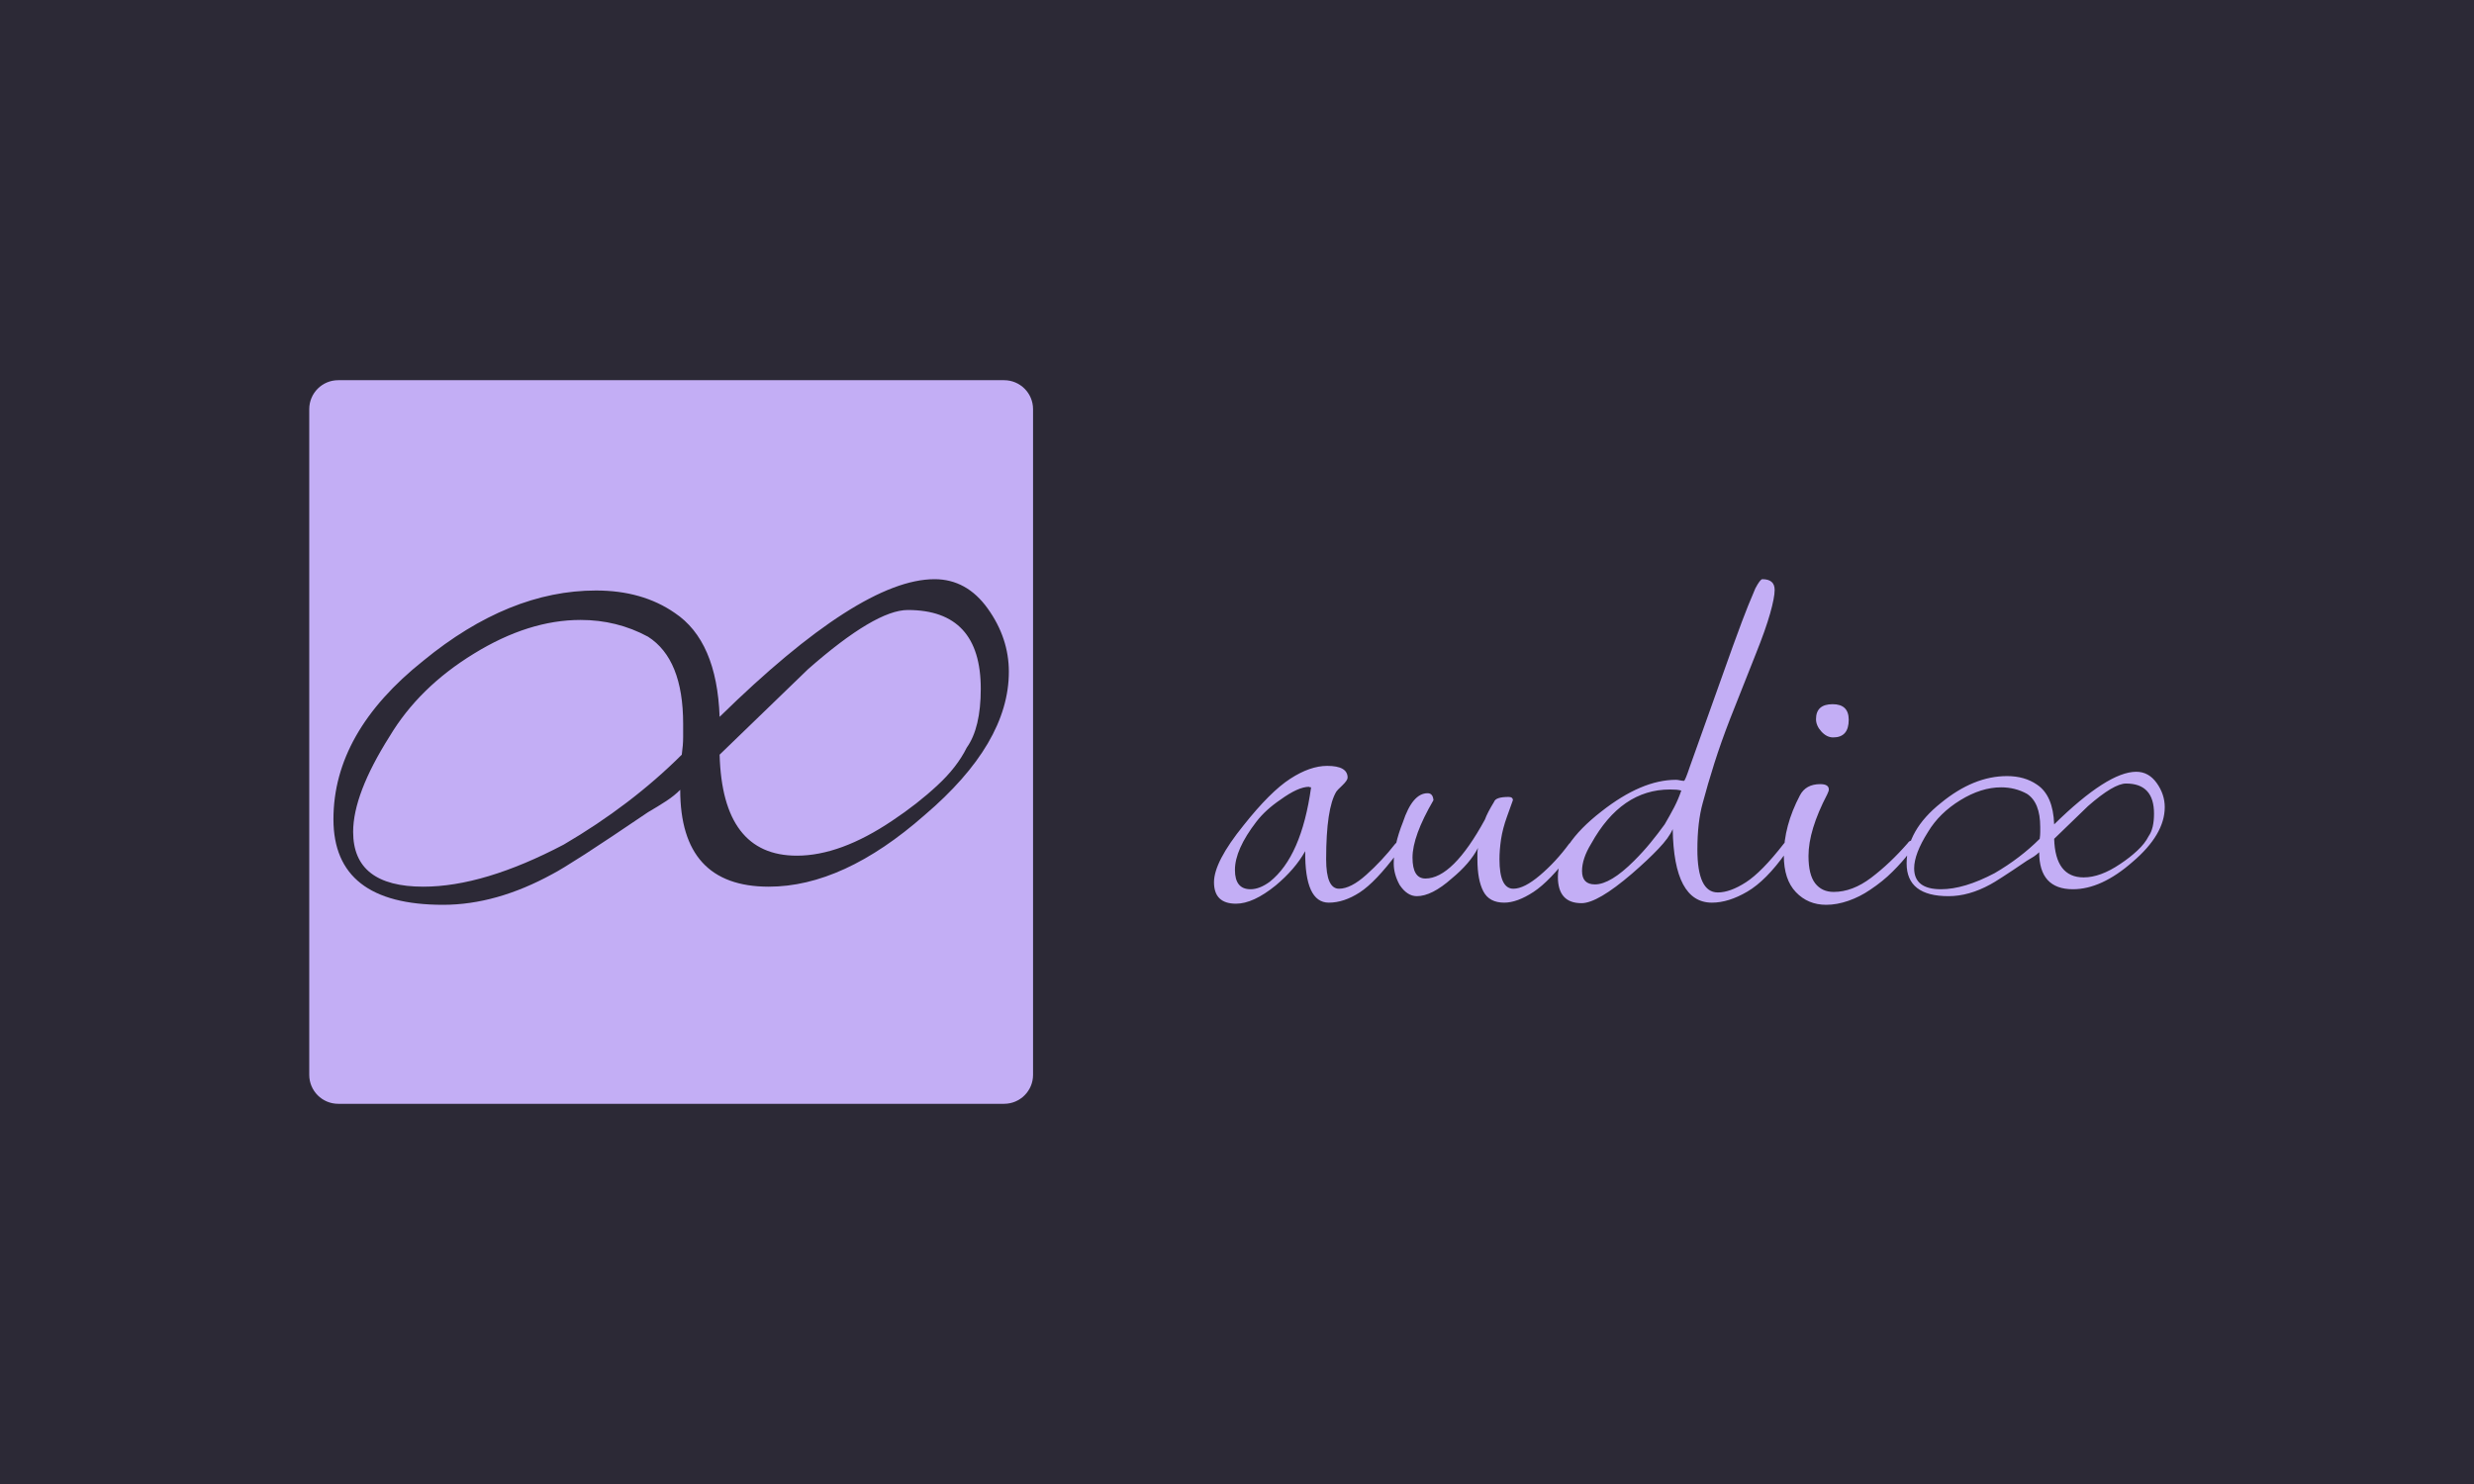
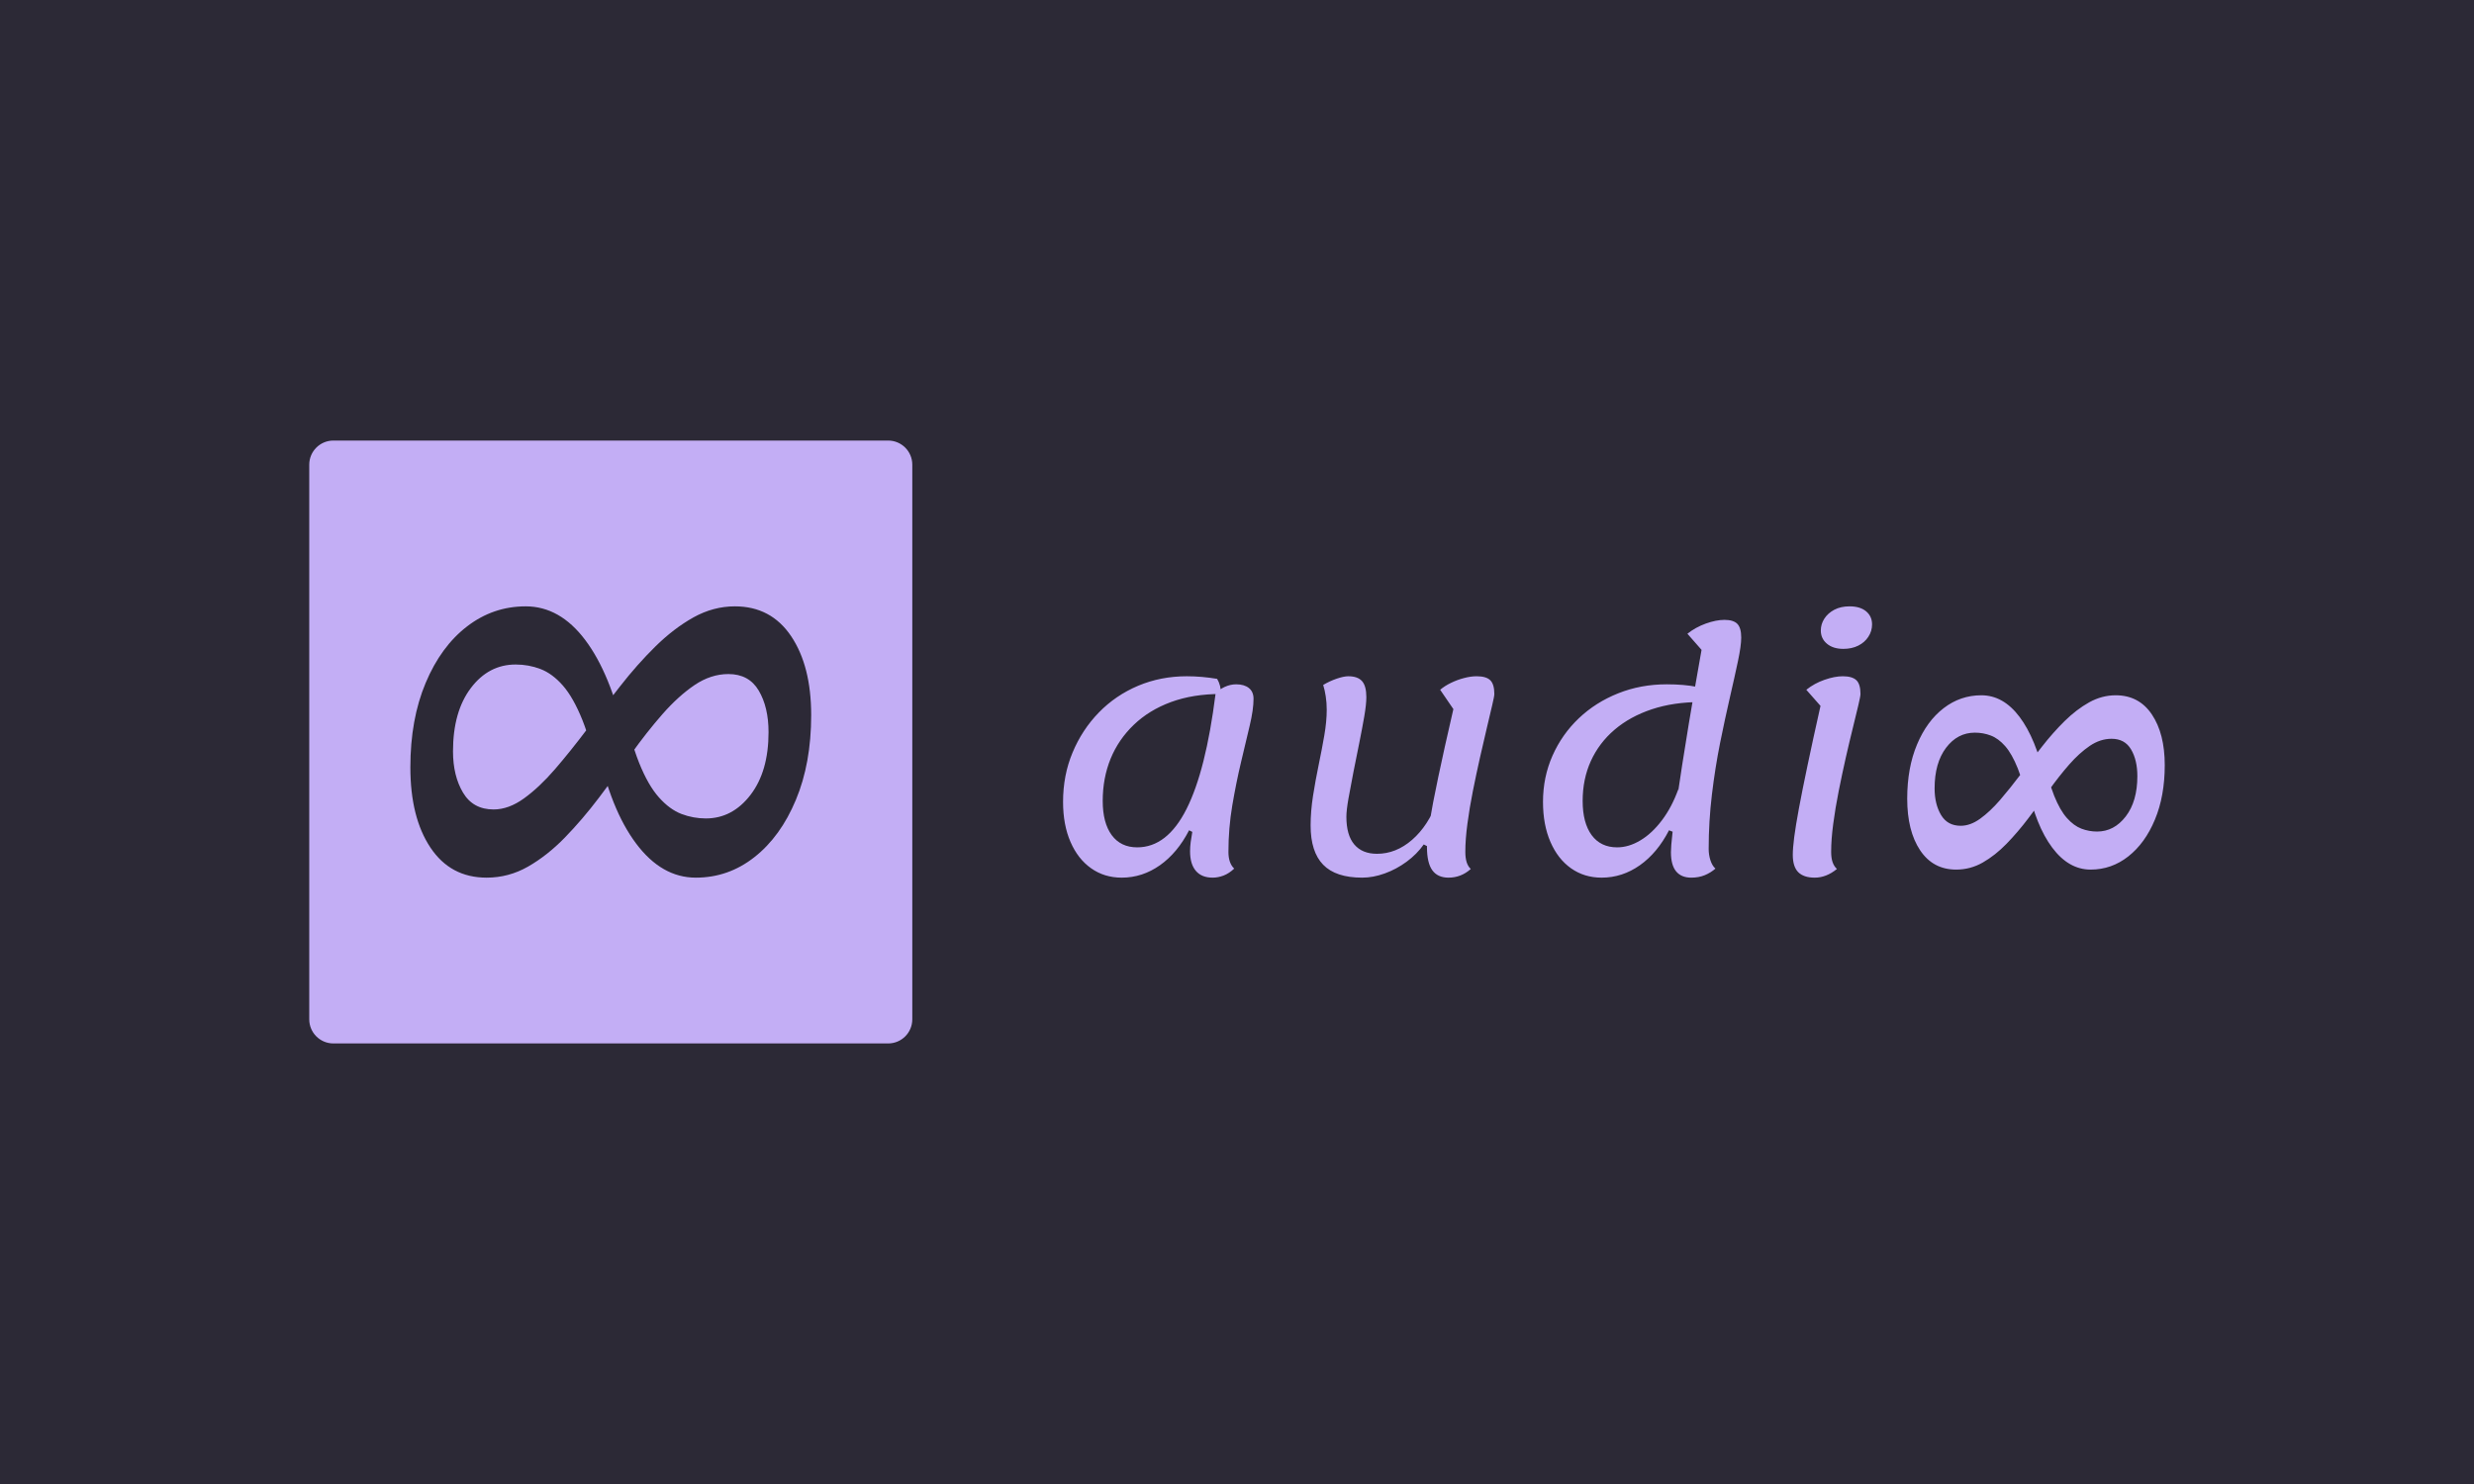
<svg xmlns="http://www.w3.org/2000/svg" version="1.1" width="100%" height="100%" viewBox="0 0 1000 600">
  <rect width="1000" height="600" x="0" y="0" fill="#2c2936" />
  <g>
-     <rect width="333.333" height="333.333" rx="13.333" ry="13.333" y="164.642" fill="#c3aef5" transform="matrix(0.8776874,0,0,0.8776874,0,9.214599)" x="142.42" />
-     <path d="M204.041 406.309L204.041 406.309Q153.562 406.309 153.562 366.877L153.562 366.877Q153.562 326.818 194.97 293.854L194.97 293.854Q234.401 261.518 274.461 261.518L274.461 261.518Q295.838 261.518 310.748 271.848L310.748 271.848Q330.149 284.782 331.407 319.722L331.407 319.722Q396.077 256.309 430.389 256.309L430.389 256.309Q445.209 256.309 454.91 269.871Q464.61 283.434 464.61 298.973L464.61 298.973Q464.61 331.937 425.808 364.991L425.808 364.991Q388.353 397.955 354.041 397.955L354.041 397.955Q313.263 397.955 313.263 353.315L313.263 353.315Q310.748 355.919 306.796 358.524Q302.934 361.039 298.443 363.644L298.443 363.644Q280.299 375.949 269.341 383.045Q258.293 390.141 254.431 392.117L254.431 392.117Q228.562 406.309 204.041 406.309ZM366.976 383.674L366.976 383.674Q387.006 383.674 410.988 367.506L410.988 367.506Q422.574 359.782 431.646 351.339Q440.718 342.985 445.209 333.913L445.209 333.913Q451.676 324.842 451.676 306.788L451.676 306.788Q451.676 270.5 418.083 270.5L418.083 270.5Q403.173 270.5 372.185 297.716L372.185 297.716L331.407 337.147Q332.664 383.674 366.976 383.674ZM194.97 397.955L194.97 397.955Q222.724 397.955 259.64 378.554L259.64 378.554Q290.628 360.41 313.982 337.147L313.982 337.147Q314.61 332.656 314.61 329.063Q314.61 325.47 314.61 322.955L314.61 322.955Q314.61 293.135 298.443 282.806L298.443 282.806Q284.161 275.081 267.365 275.081L267.365 275.081Q243.473 275.081 218.233 290.62Q192.994 306.069 179.431 328.704L179.431 328.704Q162.634 355.291 162.634 372.716L162.634 372.716Q162.634 397.955 194.97 397.955Z " fill="#2c2936" transform="matrix(0.8776874,0,0,0.8776874,0,9.214599)" />
-     <path d="M569.21 405.794L569.21 405.794Q559.086 405.794 559.086 395.911L559.086 395.911Q559.086 386.542 572.676 369.727L572.676 369.727Q585.03 354.147 594.193 348.244Q603.321 342.307 611.214 342.307L611.214 342.307Q620.617 342.307 620.617 347.729L620.617 347.729Q620.617 348.965 618.146 351.333Q615.675 353.666 615.435 354.147L615.435 354.147Q610.734 361.834 610.734 385.307L610.734 385.307Q610.734 398.896 616.67 398.896L616.67 398.896Q622.093 398.896 629.265 392.445Q636.437 386.027 642.614 378.134L642.614 378.134Q643.335 377.379 643.85 377.379L643.85 377.379Q644.845 377.379 644.845 378.615L644.845 378.615Q644.845 379.129 644.467 380.365Q644.09 381.6 643.609 382.321L643.609 382.321Q633.452 395.911 626.176 400.612Q618.901 405.313 611.969 405.313L611.969 405.313Q600.85 405.313 601.091 381.6L601.091 381.6Q596.389 389.974 587.501 397.386L587.501 397.386Q577.137 405.794 569.21 405.794ZM575.902 399.136L575.902 399.136Q580.088 399.136 584.79 395.67L584.79 395.67Q599.375 384.071 603.802 352.191L603.802 352.191Q603.081 352.191 602.841 351.95L602.841 351.95Q597.899 351.95 589.732 357.853L589.732 357.853Q582.8 362.554 578.613 368.011L578.613 368.011Q568.729 380.845 568.729 390.248L568.729 390.248Q568.729 399.136 575.902 399.136ZM692.751 405.313L692.751 405.313Q685.854 405.313 683.143 400.132Q680.397 394.915 680.397 385.307L680.397 385.307Q680.397 384.071 680.397 382.698Q680.397 381.326 680.672 380.09L680.672 380.09Q676.966 387.263 668.558 394.195L668.558 394.195Q659.395 402.328 652.498 402.328L652.498 402.328Q648.036 402.328 644.57 397.146L644.57 397.146Q641.859 392.204 641.859 387.263L641.859 387.263Q641.859 378.855 646.08 368.251L646.08 368.251Q650.507 354.902 657.439 354.902L657.439 354.902Q659.91 354.902 660.15 358.127L660.15 358.127Q650.507 374.668 650.507 384.552L650.507 384.552Q650.507 394.195 656.444 394.195L656.444 394.195Q669.038 394.195 683.863 367.016L683.863 367.016Q684.378 365.54 685.476 363.412Q686.574 361.319 688.084 358.848L688.084 358.848Q688.805 356.617 694.742 356.617L694.742 356.617Q696.732 356.617 696.732 358.127L696.732 358.127L693.987 365.78Q692.031 371.202 691.276 376.144Q690.555 381.086 690.555 385.307L690.555 385.307Q690.555 398.896 696.972 398.896L696.972 398.896Q701.914 398.896 709.189 392.719Q716.499 386.542 722.676 378.134L722.676 378.134Q723.397 377.379 723.911 377.379L723.911 377.379Q724.872 377.379 724.872 379.129L724.872 379.129Q724.872 380.845 723.637 382.321L723.637 382.321Q713.754 395.43 706.238 400.372Q698.688 405.313 692.751 405.313ZM728.338 405.554L728.338 405.554Q717.46 405.554 717.46 393.44L717.46 393.44Q717.46 378.855 737.501 363.309L737.501 363.309Q756.032 348.725 771.818 348.725L771.818 348.725Q772.573 348.725 773.671 348.965Q774.804 349.205 775.524 349.205L775.524 349.205Q776.039 349.205 778.27 342.547L778.27 342.547L798.036 287.194Q799.752 282.493 802.223 275.835Q804.694 269.178 808.4 260.53L808.4 260.53Q810.631 256.309 811.626 256.309L811.626 256.309Q817.288 256.309 817.288 261.25L817.288 261.25Q817.288 264.716 815.195 272.129Q813.101 279.541 808.64 290.66L808.64 290.66L796.801 320.55Q792.58 331.429 789.491 341.175Q786.403 350.955 784.172 359.363L784.172 359.363Q781.701 368.251 781.701 380.845L781.701 380.845Q781.701 400.612 791.104 400.612L791.104 400.612Q796.801 400.612 804.076 395.911Q811.351 391.209 821.509 378.134L821.509 378.134Q821.99 377.62 823.088 376.384Q824.22 375.149 824.46 375.149L824.46 375.149Q825.215 375.149 825.215 376.144L825.215 376.144Q825.215 377.62 824.46 379.232Q823.705 380.845 822.47 382.321L822.47 382.321Q813.342 395.19 804.694 400.234Q796.046 405.313 788.393 405.313L788.393 405.313Q770.857 405.313 770.342 371.442L770.342 371.442Q768.627 375.423 763.788 380.468Q758.983 385.547 751.571 391.964L751.571 391.964Q735.751 405.554 728.338 405.554ZM734.515 396.906L734.515 396.906Q741.688 396.906 752.566 386.027L752.566 386.027Q756.753 381.841 760.082 377.757Q763.445 373.673 766.636 369.246L766.636 369.246Q769.107 365.025 771.097 361.216Q773.053 357.372 774.289 353.666L774.289 353.666Q773.328 353.426 772.093 353.289Q770.857 353.186 769.107 353.186L769.107 353.186Q746.629 353.186 732.799 378.134L732.799 378.134Q728.578 385.032 728.578 390.729L728.578 390.729Q728.578 396.906 734.515 396.906ZM844.227 329.198L844.227 329.198Q841.276 329.198 838.805 326.487Q836.334 323.776 836.334 320.79L836.334 320.79Q836.334 313.893 843.987 313.893L843.987 313.893Q851.399 313.893 851.399 321.065L851.399 321.065Q851.399 329.198 844.227 329.198ZM841.001 406.309L841.001 406.309Q832.628 406.309 827.069 400.475Q821.509 394.675 821.509 383.556L821.509 383.556Q821.509 369.967 828.922 355.897L828.922 355.897Q831.633 350.715 838.29 350.715L838.29 350.715Q842.237 350.715 842.237 353.186L842.237 353.186Q842.237 353.906 841.516 355.382L841.516 355.382Q832.868 371.957 832.868 383.797L832.868 383.797Q832.868 392.445 835.957 396.425Q839.045 400.372 844.467 400.372L844.467 400.372Q853.115 400.372 861.763 393.817Q870.411 387.263 878.578 377.894L878.578 377.894Q879.299 376.659 880.809 376.659L880.809 376.659Q881.77 376.659 881.77 377.62L881.77 377.62Q881.77 378.375 880.912 379.747Q880.054 381.086 879.299 382.321L879.299 382.321Q876.108 386.542 871.646 390.969Q867.22 395.43 861.283 399.377L861.283 399.377Q856.581 402.602 851.262 404.455Q845.943 406.309 841.001 406.309ZM897.35 402.328L897.35 402.328Q878.064 402.328 878.064 387.263L878.064 387.263Q878.064 371.957 893.884 359.363L893.884 359.363Q908.949 347.009 924.289 347.009L924.289 347.009Q932.422 347.009 938.119 350.955L938.119 350.955Q945.531 355.897 946.012 369.246L946.012 369.246Q970.72 345.018 983.829 345.018L983.829 345.018Q989.526 345.018 993.232 350.2Q996.938 355.382 996.938 361.319L996.938 361.319Q996.938 373.913 982.113 386.542L982.113 386.542Q967.769 399.136 954.659 399.136L954.659 399.136Q939.114 399.136 939.114 382.081L939.114 382.081Q938.119 383.076 936.643 384.071Q935.167 385.032 933.417 386.027L933.417 386.027Q926.519 390.729 922.298 393.44Q918.112 396.151 916.636 396.906L916.636 396.906Q906.753 402.328 897.35 402.328ZM959.601 393.68L959.601 393.68Q967.288 393.68 976.416 387.503L976.416 387.503Q980.878 384.552 984.309 381.326Q987.775 378.134 989.526 374.668L989.526 374.668Q991.996 371.202 991.996 364.304L991.996 364.304Q991.996 350.44 979.128 350.44L979.128 350.44Q973.465 350.44 961.592 360.838L961.592 360.838L946.012 375.904Q946.526 393.68 959.601 393.68ZM893.884 399.136L893.884 399.136Q904.522 399.136 918.592 391.724L918.592 391.724Q930.466 384.792 939.354 375.904L939.354 375.904Q939.594 374.188 939.594 372.815Q939.594 371.442 939.594 370.482L939.594 370.482Q939.594 359.088 933.417 355.142L933.417 355.142Q927.995 352.191 921.578 352.191L921.578 352.191Q912.415 352.191 902.772 358.127Q893.163 364.03 887.947 372.678L887.947 372.678Q881.53 382.836 881.53 389.493L881.53 389.493Q881.53 399.136 893.884 399.136Z " fill="#c3aef5" transform="matrix(0.8776874,0,0,0.8776874,0,9.214599)" />
+     <rect width="333.333" height="333.333" rx="13.333" ry="13.333" y="193.16" fill="#c3aef5" transform="matrix(0.731262,0,0,0.731262,0,36.87273)" x="170.937" />
+     <path d="M268.958 434.826L268.958 434.826Q249.01 434.826 237.919 418.19Q226.827 401.553 226.827 373.825L226.827 373.825Q226.827 347.214 235.3 327.111Q243.734 307.009 258.175 295.917Q272.578 284.826 290.601 284.826L290.601 284.826Q309.472 284.826 323.451 303.389Q337.469 321.989 345.21 356.341L345.21 356.341Q345.788 357.727 346.211 359.422Q346.596 361.078 346.904 362.464L346.904 362.464L331.654 381.874Q331.654 381.604 331.346 381.181Q331.076 380.757 331.076 380.218L331.076 380.218Q326.917 360.231 321.949 347.753Q316.943 335.276 311.128 328.613Q305.313 321.989 298.766 319.486Q292.257 316.983 285.056 316.983L285.056 316.983Q270.075 316.983 260.255 330Q250.396 343.055 250.396 364.967L250.396 364.967Q250.396 378.523 255.942 387.843Q261.487 397.124 272.848 397.124L272.848 397.124Q281.166 397.124 289.639 391.001Q298.073 384.916 306.699 374.942Q315.287 364.967 324.299 353.029Q333.31 341.091 342.745 329.037Q352.142 316.983 362.27 307.009Q372.399 297.034 383.336 290.911Q394.311 284.826 406.211 284.826L406.211 284.826Q426.198 284.826 437.29 301.309Q448.381 317.83 448.381 344.98L448.381 344.98Q448.381 371.591 439.908 391.848Q431.474 412.105 417.033 423.466Q402.63 434.826 384.607 434.826L384.607 434.826Q365.736 434.826 351.603 415.956Q337.469 397.124 330.268 362.734L330.268 362.734L344.132 338.896Q348.291 358.844 353.259 371.322Q358.265 383.799 364.234 390.462Q370.165 397.124 376.712 399.627Q383.22 402.092 390.152 402.092L390.152 402.092Q404.825 402.092 414.838 389.075Q424.812 376.059 424.812 354.415L424.812 354.415Q424.812 340.552 419.382 331.386Q413.99 322.259 402.63 322.259L402.63 322.259Q392.925 322.259 383.913 328.344Q374.902 334.467 366.16 344.441Q357.418 354.415 348.83 366.469Q340.242 378.523 331.076 390.616Q321.949 402.67 312.245 412.644Q302.54 422.618 291.834 428.742Q281.166 434.826 268.958 434.826Z " fill="#2c2936" transform="matrix(0.731262,0,0,0.731262,0,36.87273)" />
+     <path d="M620.044 434.826L620.044 434.826Q610.418 434.826 603.119 429.655Q595.794 424.483 591.712 415.056Q587.604 405.603 587.604 392.959L587.604 392.959Q587.604 378.162 592.875 365.616Q598.12 353.046 607.375 343.52Q616.654 333.993 629.125 328.723Q641.596 323.477 656.022 323.477L656.022 323.477Q664.212 323.477 672.774 324.912L672.774 324.912Q673.838 326.694 674.382 328.822Q674.902 330.95 674.902 333.276L674.902 333.276Q659.412 333.276 647.287 337.73Q635.187 342.184 626.725 350.3Q618.262 358.391 613.882 369.081Q609.527 379.77 609.527 392.415L609.527 392.415Q609.527 404.539 614.501 411.319Q619.499 418.074 628.581 418.074L628.581 418.074Q645.159 418.074 655.849 396.868Q666.538 375.687 671.883 333.276L671.883 333.276Q673.838 330.776 676.956 329.366Q680.074 327.931 683.29 327.931L683.29 327.931Q687.744 327.931 690.318 329.985Q692.891 332.038 692.891 335.948L692.891 335.948Q692.891 341.837 690.763 350.819Q688.635 359.826 685.963 371.035Q683.29 382.269 681.138 394.914Q679.01 407.558 679.01 420.574L679.01 420.574Q679.01 426.809 682.202 429.828L682.202 429.828Q679.356 432.5 676.337 433.663Q673.294 434.826 670.275 434.826L670.275 434.826Q664.212 434.826 661.02 431.09Q657.804 427.353 657.804 420.227L657.804 420.227Q657.804 417.901 658.15 415.13Q658.521 412.383 659.041 409.538L659.041 409.538L657.259 408.647Q650.85 421.118 641.151 427.972Q631.426 434.826 620.044 434.826ZM752.946 434.826L752.946 434.826Q738.322 434.826 731.393 427.7Q724.44 420.574 724.44 405.974L724.44 405.974Q724.44 398.13 725.776 389.569Q727.112 381.032 728.894 372.471Q730.676 363.909 732.012 356.164Q733.348 348.419 733.348 342.01L733.348 342.01Q733.348 338.076 732.804 334.612Q732.284 331.148 731.393 328.277L731.393 328.277Q734.956 326.149 738.866 324.813Q742.776 323.477 745.275 323.477L745.275 323.477Q750.446 323.477 752.847 326.149Q755.247 328.822 755.247 335.057L755.247 335.057Q755.247 338.967 754.108 345.648Q752.946 352.329 751.337 360.346Q749.729 368.363 748.12 376.38Q746.537 384.397 745.374 391.004Q744.211 397.586 744.211 401.149L744.211 401.149Q744.211 411.319 748.566 416.466Q752.946 421.638 761.136 421.638L761.136 421.638Q771.652 421.638 780.56 413.893Q789.468 406.148 794.442 392.612L794.442 392.612L793.205 419.683L786.969 416.466Q783.233 421.811 777.517 426.017Q771.825 430.199 765.417 432.5Q759.008 434.826 752.946 434.826ZM800.677 434.826L800.677 434.826Q794.64 434.826 791.695 430.719Q788.751 426.636 788.751 417.901L788.751 417.901Q788.751 413.101 790.26 403.822Q791.769 394.567 794.986 379.251Q798.203 363.909 803.35 341.639L803.35 341.639L796.05 330.95Q798.549 328.822 802.013 327.139Q805.502 325.432 809.239 324.467Q812.975 323.477 816.192 323.477L816.192 323.477Q821.537 323.477 823.764 325.704Q825.991 327.931 825.991 333.276L825.991 333.276Q825.991 334.513 824.828 339.412Q823.665 344.312 821.883 351.883Q820.102 359.455 818.048 368.462Q816.019 377.469 814.138 386.897Q812.258 396.349 811.119 404.985Q809.956 413.62 809.956 420.574L809.956 420.574Q809.956 427.353 812.975 430.026L812.975 430.026Q807.63 434.826 800.677 434.826ZM885.303 434.826L885.303 434.826Q875.702 434.826 868.378 429.655Q861.078 424.483 856.995 415.056Q852.888 405.603 852.888 392.959L852.888 392.959Q852.888 379.251 858.134 367.398Q863.404 355.545 872.658 346.737Q881.938 337.903 894.409 332.929Q906.88 327.931 921.306 327.931L921.306 327.931Q930.931 327.931 938.058 329.366L938.058 329.366Q939.122 331.148 939.641 333.177Q940.186 335.23 940.186 337.73L940.186 337.73Q925.042 337.73 913.016 341.738Q900.991 345.747 892.429 353.046Q883.892 360.346 879.339 370.343Q874.811 380.315 874.811 392.415L874.811 392.415Q874.811 404.539 879.785 411.319Q884.783 418.074 893.864 418.074L893.864 418.074Q900.273 418.074 906.682 414.239Q913.115 410.428 918.633 403.104Q924.151 395.804 927.715 385.833L927.715 385.833L926.106 410.057L922.543 408.647Q916.134 421.118 906.434 427.972Q896.71 434.826 885.303 434.826ZM934.841 434.826L934.841 434.826Q929.323 434.826 926.477 431.362Q923.607 427.873 923.607 420.747L923.607 420.747Q923.607 417.555 924.424 410.428Q925.215 403.302 926.651 393.503Q928.061 383.705 929.843 372.372Q931.624 361.063 933.505 349.582Q935.385 338.076 937.241 327.584Q939.122 317.068 940.532 308.878L940.532 308.878L932.713 299.97Q937.167 296.407 942.858 294.353Q948.549 292.299 953.201 292.299L953.201 292.299Q958.175 292.299 960.328 294.526Q962.456 296.753 962.456 302.098L962.456 302.098Q962.456 306.552 960.674 315.014Q958.892 323.477 956.22 335.057Q953.548 346.638 950.776 360.346Q948.03 374.079 946.248 388.95Q944.466 403.822 944.466 418.965L944.466 418.965Q944.466 422.182 945.431 425.201Q946.421 428.244 948.203 429.828L948.203 429.828Q945.53 432.154 942.239 433.49Q938.948 434.826 934.841 434.826ZM1003.086 434.826L1003.086 434.826Q997.023 434.826 993.98 431.807Q990.961 428.764 990.961 422.182L990.961 422.182Q990.961 418.619 991.753 412.383Q992.569 406.148 994.351 396.522Q996.133 386.897 999.077 372.916Q1001.997 358.935 1006.278 339.858L1006.278 339.858L998.434 330.95Q1002.888 327.386 1008.505 325.432Q1014.122 323.477 1018.576 323.477L1018.576 323.477Q1023.747 323.477 1026.048 325.605Q1028.374 327.758 1028.374 333.276L1028.374 333.276Q1028.374 334.513 1027.211 339.412Q1026.048 344.312 1024.193 351.883Q1022.312 359.455 1020.258 368.462Q1018.229 377.469 1016.349 386.897Q1014.468 396.349 1013.33 404.985Q1012.167 413.62 1012.167 420.574L1012.167 420.574Q1012.167 423.963 1012.959 426.265Q1013.775 428.591 1015.359 430.026L1015.359 430.026Q1009.495 434.826 1003.086 434.826ZM1018.922 308.333L1018.922 308.333Q1013.231 308.333 1009.841 305.488Q1006.451 302.642 1006.451 298.188L1006.451 298.188Q1006.451 294.625 1008.431 291.581Q1010.385 288.563 1013.948 286.682Q1017.512 284.826 1022.312 284.826L1022.312 284.826Q1028.201 284.826 1031.492 287.573Q1034.783 290.344 1034.783 294.798L1034.783 294.798Q1034.783 298.535 1032.729 301.652Q1030.7 304.77 1027.137 306.552Q1023.574 308.333 1018.922 308.333ZM1081.278 430.372L1081.278 430.372Q1068.46 430.372 1061.334 419.683Q1054.207 408.993 1054.207 391.177L1054.207 391.177Q1054.207 374.079 1059.651 361.162Q1065.07 348.246 1074.349 341.12Q1083.604 333.993 1095.184 333.993L1095.184 333.993Q1107.309 333.993 1116.291 345.92Q1125.298 357.871 1130.271 379.943L1130.271 379.943Q1130.643 380.834 1130.915 381.923Q1131.162 382.987 1131.36 383.878L1131.36 383.878L1121.561 396.349Q1121.561 396.176 1121.364 395.903Q1121.19 395.631 1121.19 395.285L1121.19 395.285Q1118.518 382.443 1115.326 374.425Q1112.109 366.408 1108.373 362.127Q1104.636 357.871 1100.43 356.263Q1096.248 354.655 1091.621 354.655L1091.621 354.655Q1081.995 354.655 1075.686 363.018Q1069.351 371.407 1069.351 385.486L1069.351 385.486Q1069.351 394.196 1072.914 400.184Q1076.477 406.148 1083.777 406.148L1083.777 406.148Q1089.122 406.148 1094.565 402.213Q1099.984 398.304 1105.527 391.895Q1111.045 385.486 1116.835 377.815Q1122.625 370.145 1128.688 362.4Q1134.725 354.655 1141.233 348.246Q1147.741 341.837 1154.768 337.903Q1161.82 333.993 1169.466 333.993L1169.466 333.993Q1182.309 333.993 1189.435 344.584Q1196.561 355.199 1196.561 372.644L1196.561 372.644Q1196.561 389.742 1191.118 402.758Q1185.699 415.773 1176.42 423.073Q1167.165 430.372 1155.585 430.372L1155.585 430.372Q1143.46 430.372 1134.379 418.248Q1125.298 406.148 1120.671 384.051L1120.671 384.051L1129.579 368.734Q1132.251 381.552 1135.443 389.569Q1138.66 397.586 1142.495 401.867Q1146.306 406.148 1150.512 407.756Q1154.694 409.34 1159.148 409.34L1159.148 409.34Q1168.576 409.34 1175.009 400.976Q1181.418 392.612 1181.418 378.706L1181.418 378.706Q1181.418 369.798 1177.929 363.909Q1174.465 358.045 1167.165 358.045L1167.165 358.045Q1160.93 358.045 1155.14 361.954Q1149.349 365.889 1143.732 372.297Q1138.115 378.706 1132.597 386.451Q1127.079 394.196 1121.19 401.966Q1115.326 409.711 1109.09 416.12Q1102.855 422.528 1095.976 426.463Q1089.122 430.372 1081.278 430.372Z " fill="#c3aef5" transform="matrix(0.731262,0,0,0.731262,0,36.87273)" />
  </g>
</svg>
